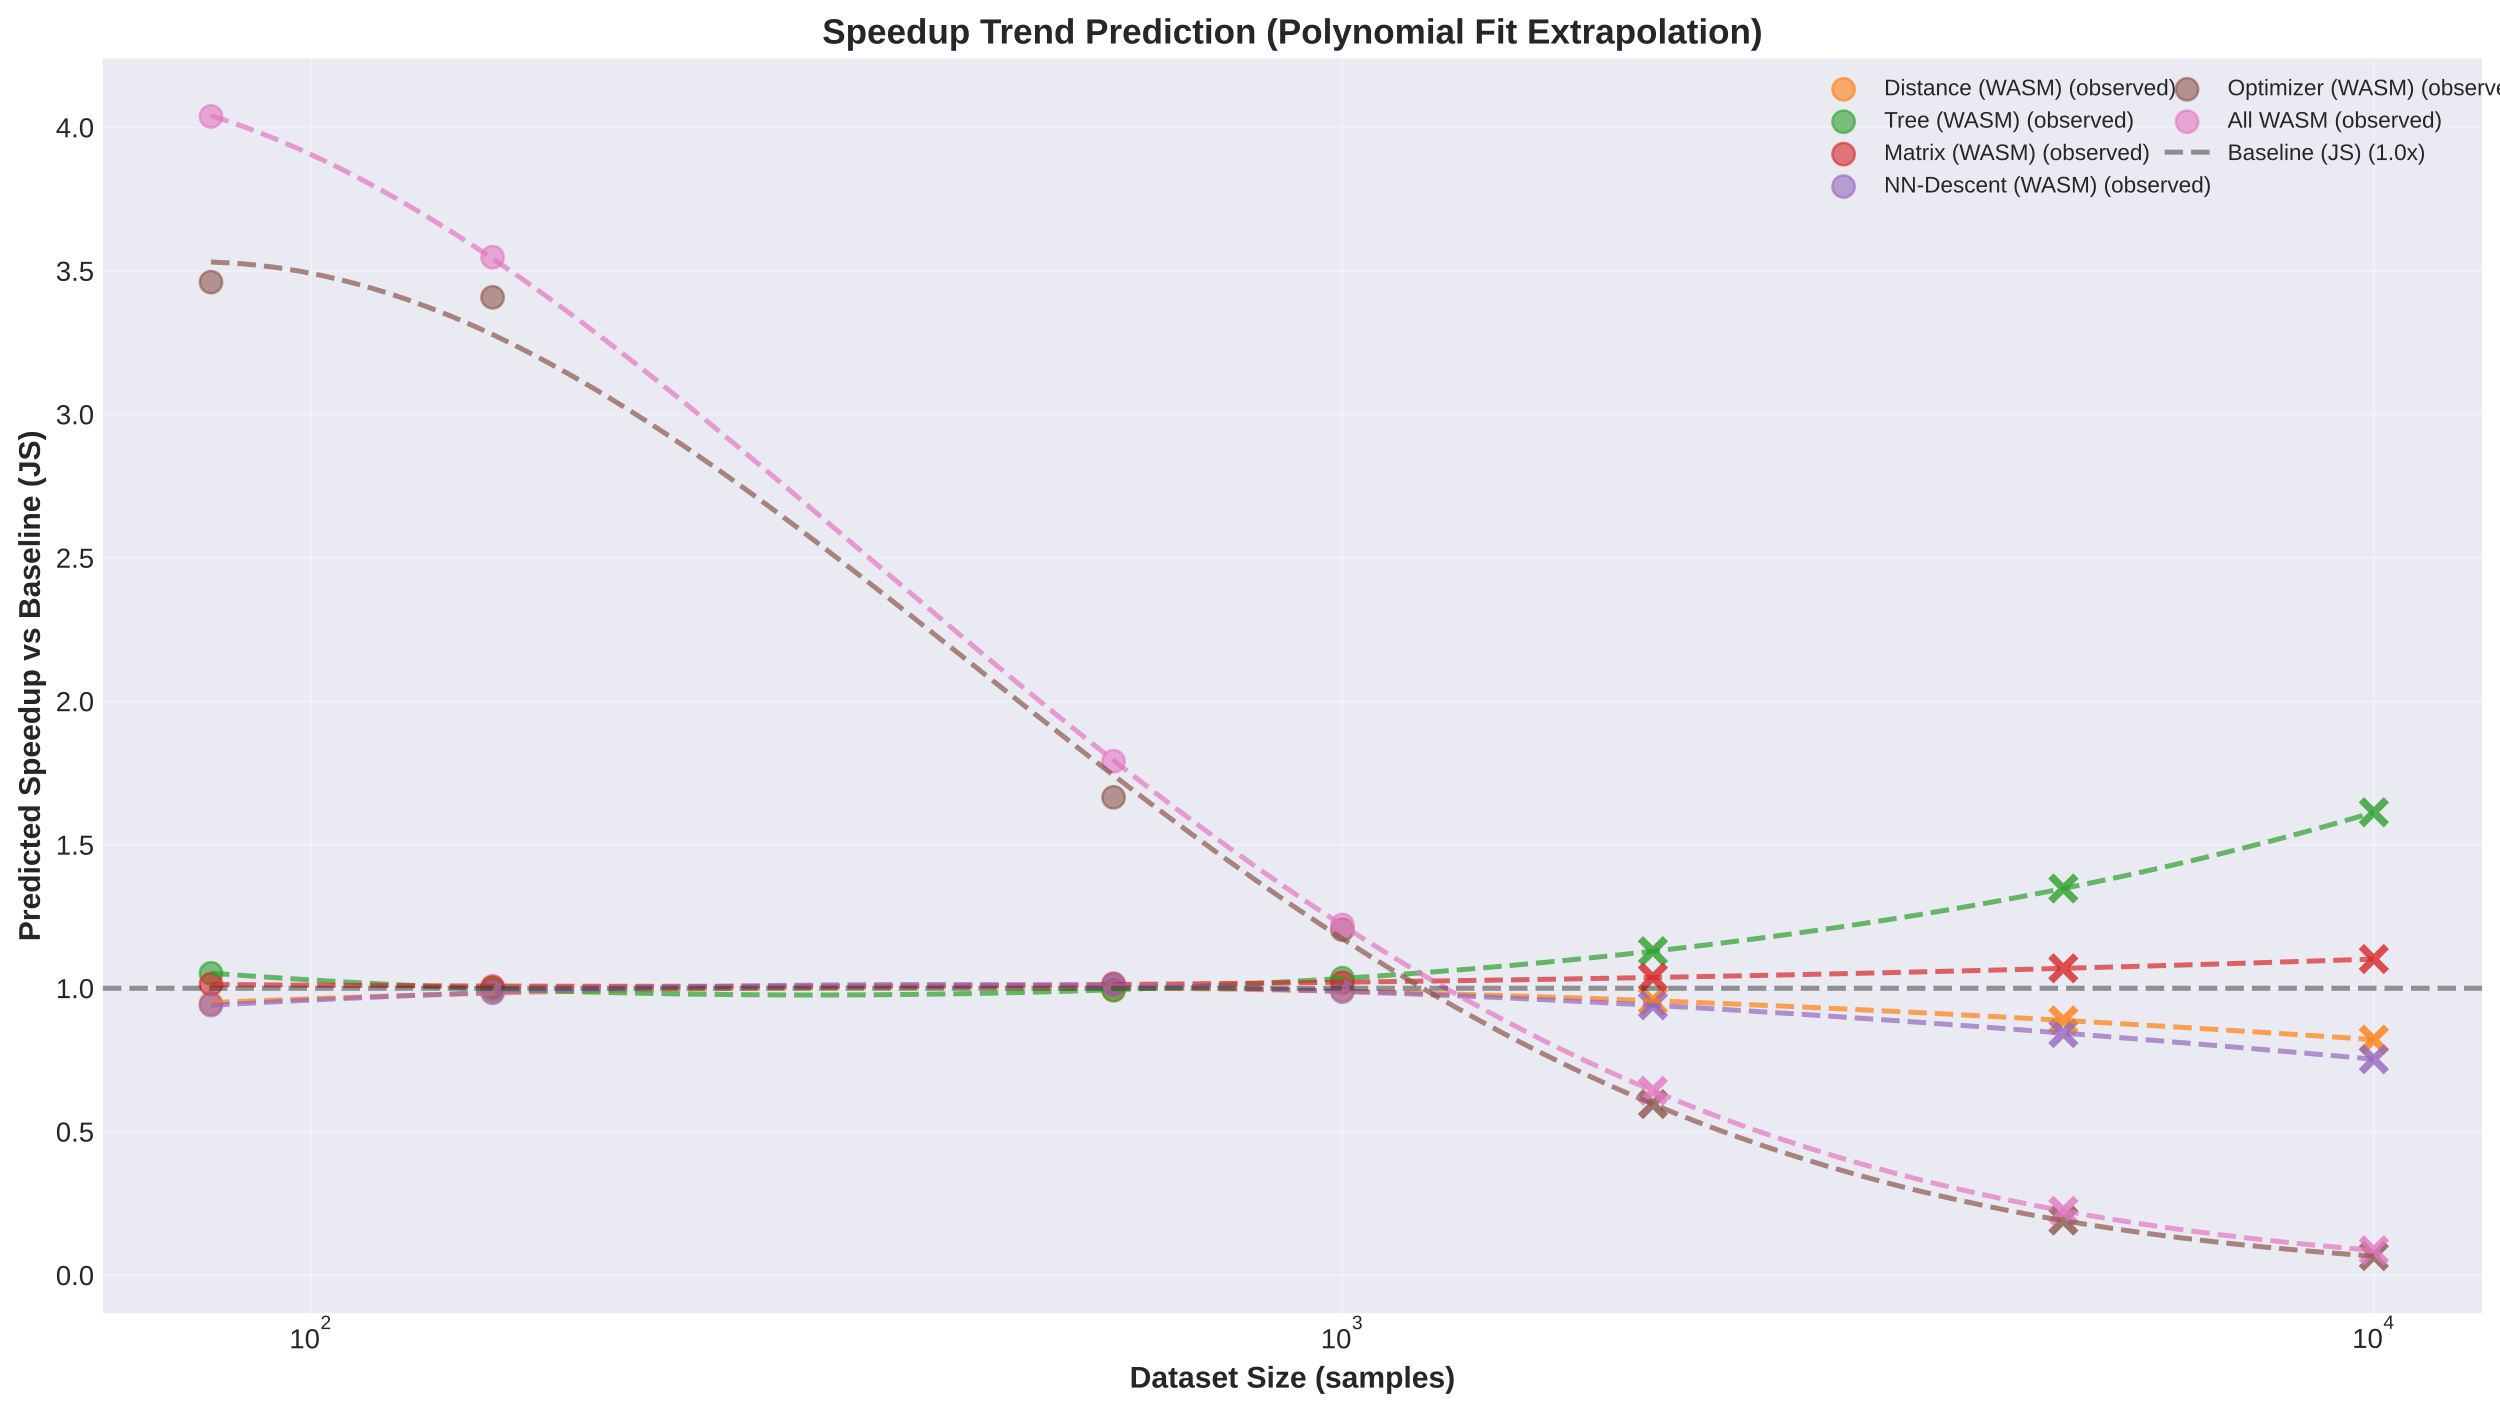
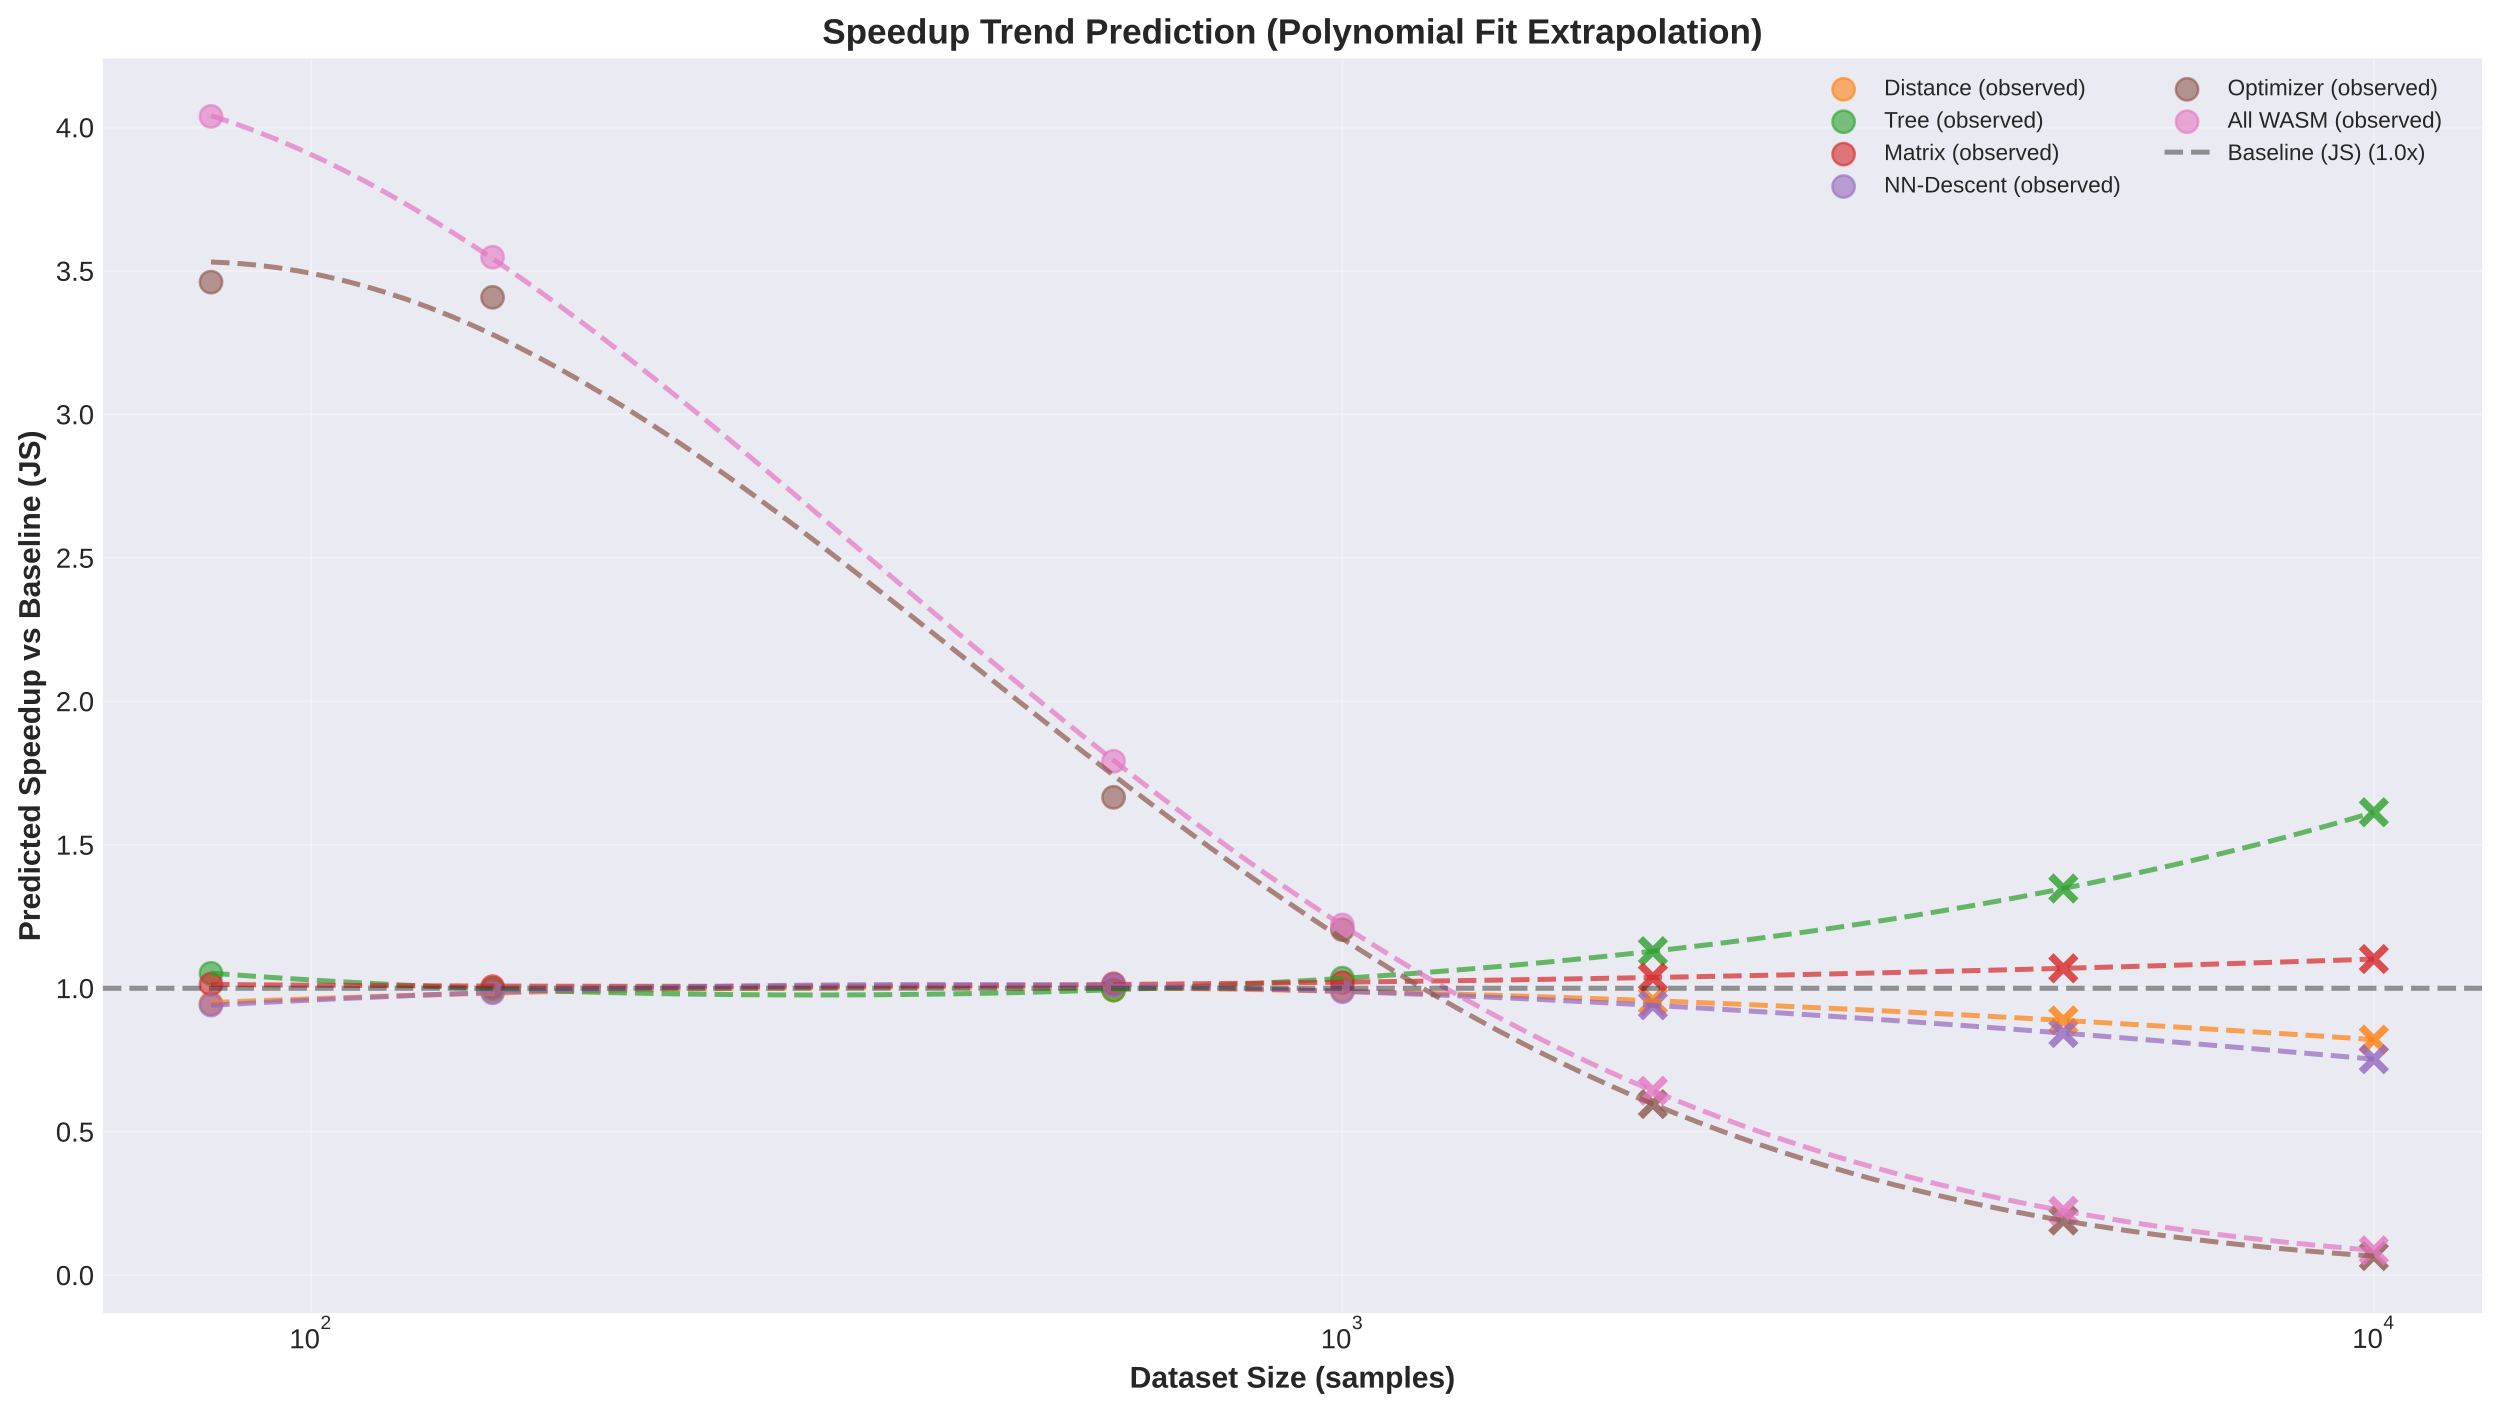
<svg xmlns="http://www.w3.org/2000/svg" xmlns:xlink="http://www.w3.org/1999/xlink" width="998.855pt" height="564.142pt" viewBox="0 0 998.855 564.142" version="1.1">
  <defs>
    <style type="text/css">*{stroke-linejoin: round; stroke-linecap: butt}</style>
  </defs>
  <g id="figure_1">
    <g id="patch_1">
      <path d="M 0 564.142  L 998.855 564.142  L 998.855 0  L 0 0  z " style="fill: #ffffff" />
    </g>
    <g id="axes_1">
      <g id="patch_2">
        <path d="M 41.094 524.65  L 991.655 524.65  L 991.655 23.392  L 41.094 23.392  z " style="fill: #eaeaf2" />
      </g>
      <g id="matplotlib.axis_1">
        <g id="xtick_1">
          <g id="line2d_1">
            <path d="M 124.238 524.65  L 124.238 23.392  " clip-path="url(#pc8024c5286)" style="fill: none; stroke: #ffffff; stroke-opacity: 0.3; stroke-width: 0.8; stroke-linecap: round" />
          </g>
          <g id="line2d_2" />
          <g id="text_1">
            <g style="fill: #262626" transform="translate(115.6032 539.4942)">
              <text>
                <tspan x="0" y="-0.799" style="font-size: 11px; font-family: 'Arial'; fill: #262626">1</tspan>
                <tspan x="6.118" y="-0.799" style="font-size: 11px; font-family: 'Arial'; fill: #262626">0</tspan>
                <tspan x="12.427" y="-8.466" style="font-size: 7.7px; font-family: 'Arial'; fill: #262626">2</tspan>
              </text>
            </g>
          </g>
        </g>
        <g id="xtick_2">
          <g id="line2d_3">
            <path d="M 536.343 524.65  L 536.343 23.392  " clip-path="url(#pc8024c5286)" style="fill: none; stroke: #ffffff; stroke-opacity: 0.3; stroke-width: 0.8; stroke-linecap: round" />
          </g>
          <g id="line2d_4" />
          <g id="text_2">
            <g style="fill: #262626" transform="translate(527.7079 539.4942)">
              <text>
                <tspan x="0" y="-0.799" style="font-size: 11px; font-family: 'Arial'; fill: #262626">1</tspan>
                <tspan x="6.118" y="-0.799" style="font-size: 11px; font-family: 'Arial'; fill: #262626">0</tspan>
                <tspan x="12.427" y="-8.466" style="font-size: 7.7px; font-family: 'Arial'; fill: #262626">3</tspan>
              </text>
            </g>
          </g>
        </g>
        <g id="xtick_3">
          <g id="line2d_5">
            <path d="M 948.448 524.65  L 948.448 23.392  " clip-path="url(#pc8024c5286)" style="fill: none; stroke: #ffffff; stroke-opacity: 0.3; stroke-width: 0.8; stroke-linecap: round" />
          </g>
          <g id="line2d_6" />
          <g id="text_3">
            <g style="fill: #262626" transform="translate(939.8127 539.3842)">
              <text>
                <tspan x="0" y="-0.821" style="font-size: 11px; font-family: 'Arial'; fill: #262626">1</tspan>
                <tspan x="6.118" y="-0.821" style="font-size: 11px; font-family: 'Arial'; fill: #262626">0</tspan>
                <tspan x="12.427" y="-8.488" style="font-size: 7.7px; font-family: 'Arial'; fill: #262626">4</tspan>
              </text>
            </g>
          </g>
        </g>
        <g id="xtick_4">
          <g id="line2d_7" />
        </g>
        <g id="xtick_5">
          <g id="line2d_8" />
        </g>
        <g id="xtick_6">
          <g id="line2d_9" />
        </g>
        <g id="xtick_7">
          <g id="line2d_10" />
        </g>
        <g id="xtick_8">
          <g id="line2d_11" />
        </g>
        <g id="xtick_9">
          <g id="line2d_12" />
        </g>
        <g id="xtick_10">
          <g id="line2d_13" />
        </g>
        <g id="xtick_11">
          <g id="line2d_14" />
        </g>
        <g id="xtick_12">
          <g id="line2d_15" />
        </g>
        <g id="xtick_13">
          <g id="line2d_16" />
        </g>
        <g id="xtick_14">
          <g id="line2d_17" />
        </g>
        <g id="xtick_15">
          <g id="line2d_18" />
        </g>
        <g id="xtick_16">
          <g id="line2d_19" />
        </g>
        <g id="xtick_17">
          <g id="line2d_20" />
        </g>
        <g id="xtick_18">
          <g id="line2d_21" />
        </g>
        <g id="xtick_19">
          <g id="line2d_22" />
        </g>
        <g id="xtick_20">
          <g id="line2d_23" />
        </g>
        <g id="xtick_21">
          <g id="line2d_24" />
        </g>
        <g id="xtick_22">
          <g id="line2d_25" />
        </g>
        <g id="text_4">
          <text style="font-weight: 700; font-size: 12px; font-family: 'Arial', 'Liberation Sans', 'DejaVu Sans', 'Bitstream Vera Sans', sans-serif; text-anchor: middle; fill: #262626" x="516.374" y="554.416" transform="rotate(-0 516.3744 554.4161)">Dataset Size (samples)</text>
        </g>
      </g>
      <g id="matplotlib.axis_2">
        <g id="ytick_1">
          <g id="line2d_26">
            <path d="M 41.094 509.496  L 991.655 509.496  " clip-path="url(#pc8024c5286)" style="fill: none; stroke: #ffffff; stroke-opacity: 0.3; stroke-width: 0.8; stroke-linecap: round" />
          </g>
          <g id="line2d_27" />
          <g id="text_5">
            <text style="font-size: 11px; font-family: 'Arial', 'Liberation Sans', 'DejaVu Sans', 'Bitstream Vera Sans', sans-serif; text-anchor: end; fill: #262626" x="37.594" y="513.432" transform="rotate(-0 37.59375 513.4325)">0.0</text>
          </g>
        </g>
        <g id="ytick_2">
          <g id="line2d_28">
            <path d="M 41.094 452.174  L 991.655 452.174  " clip-path="url(#pc8024c5286)" style="fill: none; stroke: #ffffff; stroke-opacity: 0.3; stroke-width: 0.8; stroke-linecap: round" />
          </g>
          <g id="line2d_29" />
          <g id="text_6">
            <text style="font-size: 11px; font-family: 'Arial', 'Liberation Sans', 'DejaVu Sans', 'Bitstream Vera Sans', sans-serif; text-anchor: end; fill: #262626" x="37.594" y="456.111" transform="rotate(-0 37.59375 456.1112)">0.5</text>
          </g>
        </g>
        <g id="ytick_3">
          <g id="line2d_30">
            <path d="M 41.094 394.853  L 991.655 394.853  " clip-path="url(#pc8024c5286)" style="fill: none; stroke: #ffffff; stroke-opacity: 0.3; stroke-width: 0.8; stroke-linecap: round" />
          </g>
          <g id="line2d_31" />
          <g id="text_7">
            <text style="font-size: 11px; font-family: 'Arial', 'Liberation Sans', 'DejaVu Sans', 'Bitstream Vera Sans', sans-serif; text-anchor: end; fill: #262626" x="37.594" y="398.79" transform="rotate(-0 37.59375 398.7898)">1.0</text>
          </g>
        </g>
        <g id="ytick_4">
          <g id="line2d_32">
            <path d="M 41.094 337.532  L 991.655 337.532  " clip-path="url(#pc8024c5286)" style="fill: none; stroke: #ffffff; stroke-opacity: 0.3; stroke-width: 0.8; stroke-linecap: round" />
          </g>
          <g id="line2d_33" />
          <g id="text_8">
            <text style="font-size: 11px; font-family: 'Arial', 'Liberation Sans', 'DejaVu Sans', 'Bitstream Vera Sans', sans-serif; text-anchor: end; fill: #262626" x="37.594" y="341.468" transform="rotate(-0 37.59375 341.4685)">1.5</text>
          </g>
        </g>
        <g id="ytick_5">
          <g id="line2d_34">
            <path d="M 41.094 280.21  L 991.655 280.21  " clip-path="url(#pc8024c5286)" style="fill: none; stroke: #ffffff; stroke-opacity: 0.3; stroke-width: 0.8; stroke-linecap: round" />
          </g>
          <g id="line2d_35" />
          <g id="text_9">
            <text style="font-size: 11px; font-family: 'Arial', 'Liberation Sans', 'DejaVu Sans', 'Bitstream Vera Sans', sans-serif; text-anchor: end; fill: #262626" x="37.594" y="284.147" transform="rotate(-0 37.59375 284.1472)">2.0</text>
          </g>
        </g>
        <g id="ytick_6">
          <g id="line2d_36">
            <path d="M 41.094 222.889  L 991.655 222.889  " clip-path="url(#pc8024c5286)" style="fill: none; stroke: #ffffff; stroke-opacity: 0.3; stroke-width: 0.8; stroke-linecap: round" />
          </g>
          <g id="line2d_37" />
          <g id="text_10">
            <text style="font-size: 11px; font-family: 'Arial', 'Liberation Sans', 'DejaVu Sans', 'Bitstream Vera Sans', sans-serif; text-anchor: end; fill: #262626" x="37.594" y="226.826" transform="rotate(-0 37.59375 226.8258)">2.5</text>
          </g>
        </g>
        <g id="ytick_7">
          <g id="line2d_38">
            <path d="M 41.094 165.568  L 991.655 165.568  " clip-path="url(#pc8024c5286)" style="fill: none; stroke: #ffffff; stroke-opacity: 0.3; stroke-width: 0.8; stroke-linecap: round" />
          </g>
          <g id="line2d_39" />
          <g id="text_11">
            <text style="font-size: 11px; font-family: 'Arial', 'Liberation Sans', 'DejaVu Sans', 'Bitstream Vera Sans', sans-serif; text-anchor: end; fill: #262626" x="37.594" y="169.505" transform="rotate(-0 37.59375 169.5045)">3.0</text>
          </g>
        </g>
        <g id="ytick_8">
          <g id="line2d_40">
            <path d="M 41.094 108.246  L 991.655 108.246  " clip-path="url(#pc8024c5286)" style="fill: none; stroke: #ffffff; stroke-opacity: 0.3; stroke-width: 0.8; stroke-linecap: round" />
          </g>
          <g id="line2d_41" />
          <g id="text_12">
            <text style="font-size: 11px; font-family: 'Arial', 'Liberation Sans', 'DejaVu Sans', 'Bitstream Vera Sans', sans-serif; text-anchor: end; fill: #262626" x="37.594" y="112.183" transform="rotate(-0 37.59375 112.1832)">3.5</text>
          </g>
        </g>
        <g id="ytick_9">
          <g id="line2d_42">
            <path d="M 41.094 50.925  L 991.655 50.925  " clip-path="url(#pc8024c5286)" style="fill: none; stroke: #ffffff; stroke-opacity: 0.3; stroke-width: 0.8; stroke-linecap: round" />
          </g>
          <g id="line2d_43" />
          <g id="text_13">
            <text style="font-size: 11px; font-family: 'Arial', 'Liberation Sans', 'DejaVu Sans', 'Bitstream Vera Sans', sans-serif; text-anchor: end; fill: #262626" x="37.594" y="54.862" transform="rotate(-0 37.59375 54.86186)">4.0</text>
          </g>
        </g>
        <g id="text_14">
          <text style="font-weight: 700; font-size: 12px; font-family: 'Arial', 'Liberation Sans', 'DejaVu Sans', 'Bitstream Vera Sans', sans-serif; text-anchor: middle; fill: #262626" x="15.936" y="274.021" transform="rotate(-90 15.93562 274.021)">Predicted Speedup vs Baseline (JS)</text>
        </g>
      </g>
      <g id="PathCollection_1">
        <defs>
          <path id="m5bdf2ed80e" d="M 0 4.472  C 1.186 4.472 2.324 4.001 3.162 3.162  C 4.001 2.324 4.472 1.186 4.472 0  C 4.472 -1.186 4.001 -2.324 3.162 -3.162  C 2.324 -4.001 1.186 -4.472 0 -4.472  C -1.186 -4.472 -2.324 -4.001 -3.162 -3.162  C -4.001 -2.324 -4.472 -1.186 -4.472 0  C -4.472 1.186 -4.001 2.324 -3.162 3.162  C -2.324 4.001 -1.186 4.472 0 4.472  z " style="stroke: #ff7f0e; stroke-opacity: 0.6" />
        </defs>
        <g clip-path="url(#pc8024c5286)">
          <use xlink:href="#m5bdf2ed80e" x="84.301" y="400.957" style="fill: #ff7f0e; fill-opacity: 0.6; stroke: #ff7f0e; stroke-opacity: 0.6" />
          <use xlink:href="#m5bdf2ed80e" x="196.806" y="395.995" style="fill: #ff7f0e; fill-opacity: 0.6; stroke: #ff7f0e; stroke-opacity: 0.6" />
          <use xlink:href="#m5bdf2ed80e" x="444.918" y="395.575" style="fill: #ff7f0e; fill-opacity: 0.6; stroke: #ff7f0e; stroke-opacity: 0.6" />
          <use xlink:href="#m5bdf2ed80e" x="536.343" y="395.53" style="fill: #ff7f0e; fill-opacity: 0.6; stroke: #ff7f0e; stroke-opacity: 0.6" />
        </g>
      </g>
      <g id="PathCollection_2">
        <defs>
          <path id="meba28fdb77" d="M -5 5  L 5 -5  M -5 -5  L 5 5  " style="stroke: #ff7f0e; stroke-opacity: 0.8; stroke-width: 3" />
        </defs>
        <g clip-path="url(#pc8024c5286)">
          <use xlink:href="#meba28fdb77" x="660.399" y="399.836" style="fill: #ff7f0e; fill-opacity: 0.8; stroke: #ff7f0e; stroke-opacity: 0.8; stroke-width: 3" />
          <use xlink:href="#meba28fdb77" x="824.392" y="407.685" style="fill: #ff7f0e; fill-opacity: 0.8; stroke: #ff7f0e; stroke-opacity: 0.8; stroke-width: 3" />
          <use xlink:href="#meba28fdb77" x="948.448" y="415.38" style="fill: #ff7f0e; fill-opacity: 0.8; stroke: #ff7f0e; stroke-opacity: 0.8; stroke-width: 3" />
        </g>
      </g>
      <g id="PathCollection_3">
        <defs>
          <path id="m80d39f1012" d="M 0 4.472  C 1.186 4.472 2.324 4.001 3.162 3.162  C 4.001 2.324 4.472 1.186 4.472 0  C 4.472 -1.186 4.001 -2.324 3.162 -3.162  C 2.324 -4.001 1.186 -4.472 0 -4.472  C -1.186 -4.472 -2.324 -4.001 -3.162 -3.162  C -4.001 -2.324 -4.472 -1.186 -4.472 0  C -4.472 1.186 -4.001 2.324 -3.162 3.162  C -2.324 4.001 -1.186 4.472 0 4.472  z " style="stroke: #2ca02c; stroke-opacity: 0.6" />
        </defs>
        <g clip-path="url(#pc8024c5286)">
          <use xlink:href="#m80d39f1012" x="84.301" y="388.882" style="fill: #2ca02c; fill-opacity: 0.6; stroke: #2ca02c; stroke-opacity: 0.6" />
          <use xlink:href="#m80d39f1012" x="196.806" y="394.987" style="fill: #2ca02c; fill-opacity: 0.6; stroke: #2ca02c; stroke-opacity: 0.6" />
          <use xlink:href="#m80d39f1012" x="444.918" y="395.592" style="fill: #2ca02c; fill-opacity: 0.6; stroke: #2ca02c; stroke-opacity: 0.6" />
          <use xlink:href="#m80d39f1012" x="536.343" y="390.8" style="fill: #2ca02c; fill-opacity: 0.6; stroke: #2ca02c; stroke-opacity: 0.6" />
        </g>
      </g>
      <g id="PathCollection_4">
        <defs>
          <path id="ma92d2beee7" d="M -5 5  L 5 -5  M -5 -5  L 5 5  " style="stroke: #2ca02c; stroke-opacity: 0.8; stroke-width: 3" />
        </defs>
        <g clip-path="url(#pc8024c5286)">
          <use xlink:href="#ma92d2beee7" x="660.399" y="380.037" style="fill: #2ca02c; fill-opacity: 0.8; stroke: #2ca02c; stroke-opacity: 0.8; stroke-width: 3" />
          <use xlink:href="#ma92d2beee7" x="824.392" y="354.997" style="fill: #2ca02c; fill-opacity: 0.8; stroke: #2ca02c; stroke-opacity: 0.8; stroke-width: 3" />
          <use xlink:href="#ma92d2beee7" x="948.448" y="324.537" style="fill: #2ca02c; fill-opacity: 0.8; stroke: #2ca02c; stroke-opacity: 0.8; stroke-width: 3" />
        </g>
      </g>
      <g id="PathCollection_5">
        <defs>
          <path id="m6572d2c0f2" d="M 0 4.472  C 1.186 4.472 2.324 4.001 3.162 3.162  C 4.001 2.324 4.472 1.186 4.472 0  C 4.472 -1.186 4.001 -2.324 3.162 -3.162  C 2.324 -4.001 1.186 -4.472 0 -4.472  C -1.186 -4.472 -2.324 -4.001 -3.162 -3.162  C -4.001 -2.324 -4.472 -1.186 -4.472 0  C -4.472 1.186 -4.001 2.324 -3.162 3.162  C -2.324 4.001 -1.186 4.472 0 4.472  z " style="stroke: #d62728; stroke-opacity: 0.6" />
        </defs>
        <g clip-path="url(#pc8024c5286)">
          <use xlink:href="#m6572d2c0f2" x="84.301" y="393.208" style="fill: #d62728; fill-opacity: 0.6; stroke: #d62728; stroke-opacity: 0.6" />
          <use xlink:href="#m6572d2c0f2" x="196.806" y="394.205" style="fill: #d62728; fill-opacity: 0.6; stroke: #d62728; stroke-opacity: 0.6" />
          <use xlink:href="#m6572d2c0f2" x="444.918" y="393.073" style="fill: #d62728; fill-opacity: 0.6; stroke: #d62728; stroke-opacity: 0.6" />
          <use xlink:href="#m6572d2c0f2" x="536.343" y="392.59" style="fill: #d62728; fill-opacity: 0.6; stroke: #d62728; stroke-opacity: 0.6" />
        </g>
      </g>
      <g id="PathCollection_6">
        <defs>
          <path id="m8586b30c77" d="M -5 5  L 5 -5  M -5 -5  L 5 5  " style="stroke: #d62728; stroke-opacity: 0.8; stroke-width: 3" />
        </defs>
        <g clip-path="url(#pc8024c5286)">
          <use xlink:href="#m8586b30c77" x="660.399" y="390.541" style="fill: #d62728; fill-opacity: 0.8; stroke: #d62728; stroke-opacity: 0.8; stroke-width: 3" />
          <use xlink:href="#m8586b30c77" x="824.392" y="386.886" style="fill: #d62728; fill-opacity: 0.8; stroke: #d62728; stroke-opacity: 0.8; stroke-width: 3" />
          <use xlink:href="#m8586b30c77" x="948.448" y="383.176" style="fill: #d62728; fill-opacity: 0.8; stroke: #d62728; stroke-opacity: 0.8; stroke-width: 3" />
        </g>
      </g>
      <g id="PathCollection_7">
        <defs>
          <path id="m5a417ddd2f" d="M 0 4.472  C 1.186 4.472 2.324 4.001 3.162 3.162  C 4.001 2.324 4.472 1.186 4.472 0  C 4.472 -1.186 4.001 -2.324 3.162 -3.162  C 2.324 -4.001 1.186 -4.472 0 -4.472  C -1.186 -4.472 -2.324 -4.001 -3.162 -3.162  C -4.001 -2.324 -4.472 -1.186 -4.472 0  C -4.472 1.186 -4.001 2.324 -3.162 3.162  C -2.324 4.001 -1.186 4.472 0 4.472  z " style="stroke: #9467bd; stroke-opacity: 0.6" />
        </defs>
        <g clip-path="url(#pc8024c5286)">
          <use xlink:href="#m5a417ddd2f" x="84.301" y="401.568" style="fill: #9467bd; fill-opacity: 0.6; stroke: #9467bd; stroke-opacity: 0.6" />
          <use xlink:href="#m5a417ddd2f" x="196.806" y="396.682" style="fill: #9467bd; fill-opacity: 0.6; stroke: #9467bd; stroke-opacity: 0.6" />
          <use xlink:href="#m5a417ddd2f" x="444.918" y="393.697" style="fill: #9467bd; fill-opacity: 0.6; stroke: #9467bd; stroke-opacity: 0.6" />
          <use xlink:href="#m5a417ddd2f" x="536.343" y="396.24" style="fill: #9467bd; fill-opacity: 0.6; stroke: #9467bd; stroke-opacity: 0.6" />
        </g>
      </g>
      <g id="PathCollection_8">
        <defs>
          <path id="m45337624ee" d="M -5 5  L 5 -5  M -5 -5  L 5 5  " style="stroke: #9467bd; stroke-opacity: 0.8; stroke-width: 3" />
        </defs>
        <g clip-path="url(#pc8024c5286)">
          <use xlink:href="#m45337624ee" x="660.399" y="401.673" style="fill: #9467bd; fill-opacity: 0.8; stroke: #9467bd; stroke-opacity: 0.8; stroke-width: 3" />
          <use xlink:href="#m45337624ee" x="824.392" y="412.772" style="fill: #9467bd; fill-opacity: 0.8; stroke: #9467bd; stroke-opacity: 0.8; stroke-width: 3" />
          <use xlink:href="#m45337624ee" x="948.448" y="423.205" style="fill: #9467bd; fill-opacity: 0.8; stroke: #9467bd; stroke-opacity: 0.8; stroke-width: 3" />
        </g>
      </g>
      <g id="PathCollection_9">
        <defs>
          <path id="m40ac963ca3" d="M 0 4.472  C 1.186 4.472 2.324 4.001 3.162 3.162  C 4.001 2.324 4.472 1.186 4.472 0  C 4.472 -1.186 4.001 -2.324 3.162 -3.162  C 2.324 -4.001 1.186 -4.472 0 -4.472  C -1.186 -4.472 -2.324 -4.001 -3.162 -3.162  C -4.001 -2.324 -4.472 -1.186 -4.472 0  C -4.472 1.186 -4.001 2.324 -3.162 3.162  C -2.324 4.001 -1.186 4.472 0 4.472  z " style="stroke: #8c564b; stroke-opacity: 0.6" />
        </defs>
        <g clip-path="url(#pc8024c5286)">
          <use xlink:href="#m40ac963ca3" x="84.301" y="112.721" style="fill: #8c564b; fill-opacity: 0.6; stroke: #8c564b; stroke-opacity: 0.6" />
          <use xlink:href="#m40ac963ca3" x="196.806" y="118.795" style="fill: #8c564b; fill-opacity: 0.6; stroke: #8c564b; stroke-opacity: 0.6" />
          <use xlink:href="#m40ac963ca3" x="444.918" y="318.565" style="fill: #8c564b; fill-opacity: 0.6; stroke: #8c564b; stroke-opacity: 0.6" />
          <use xlink:href="#m40ac963ca3" x="536.343" y="371.454" style="fill: #8c564b; fill-opacity: 0.6; stroke: #8c564b; stroke-opacity: 0.6" />
        </g>
      </g>
      <g id="PathCollection_10">
        <defs>
          <path id="mdcdbb8d186" d="M -5 5  L 5 -5  M -5 -5  L 5 5  " style="stroke: #8c564b; stroke-opacity: 0.8; stroke-width: 3" />
        </defs>
        <g clip-path="url(#pc8024c5286)">
          <use xlink:href="#mdcdbb8d186" x="660.399" y="441.142" style="fill: #8c564b; fill-opacity: 0.8; stroke: #8c564b; stroke-opacity: 0.8; stroke-width: 3" />
          <use xlink:href="#mdcdbb8d186" x="824.392" y="487.674" style="fill: #8c564b; fill-opacity: 0.8; stroke: #8c564b; stroke-opacity: 0.8; stroke-width: 3" />
          <use xlink:href="#mdcdbb8d186" x="948.448" y="501.866" style="fill: #8c564b; fill-opacity: 0.8; stroke: #8c564b; stroke-opacity: 0.8; stroke-width: 3" />
        </g>
      </g>
      <g id="PathCollection_11">
        <defs>
          <path id="med6f06ca85" d="M 0 4.472  C 1.186 4.472 2.324 4.001 3.162 3.162  C 4.001 2.324 4.472 1.186 4.472 0  C 4.472 -1.186 4.001 -2.324 3.162 -3.162  C 2.324 -4.001 1.186 -4.472 0 -4.472  C -1.186 -4.472 -2.324 -4.001 -3.162 -3.162  C -4.001 -2.324 -4.472 -1.186 -4.472 0  C -4.472 1.186 -4.001 2.324 -3.162 3.162  C -2.324 4.001 -1.186 4.472 0 4.472  z " style="stroke: #e377c2; stroke-opacity: 0.6" />
        </defs>
        <g clip-path="url(#pc8024c5286)">
          <use xlink:href="#med6f06ca85" x="84.301" y="46.516" style="fill: #e377c2; fill-opacity: 0.6; stroke: #e377c2; stroke-opacity: 0.6" />
          <use xlink:href="#med6f06ca85" x="196.806" y="102.751" style="fill: #e377c2; fill-opacity: 0.6; stroke: #e377c2; stroke-opacity: 0.6" />
          <use xlink:href="#med6f06ca85" x="444.918" y="304.154" style="fill: #e377c2; fill-opacity: 0.6; stroke: #e377c2; stroke-opacity: 0.6" />
          <use xlink:href="#med6f06ca85" x="536.343" y="369.558" style="fill: #e377c2; fill-opacity: 0.6; stroke: #e377c2; stroke-opacity: 0.6" />
        </g>
      </g>
      <g id="PathCollection_12">
        <defs>
          <path id="m58df17bee5" d="M -5 5  L 5 -5  M -5 -5  L 5 5  " style="stroke: #e377c2; stroke-opacity: 0.8; stroke-width: 3" />
        </defs>
        <g clip-path="url(#pc8024c5286)">
          <use xlink:href="#m58df17bee5" x="660.399" y="435.81" style="fill: #e377c2; fill-opacity: 0.8; stroke: #e377c2; stroke-opacity: 0.8; stroke-width: 3" />
          <use xlink:href="#m58df17bee5" x="824.392" y="483.776" style="fill: #e377c2; fill-opacity: 0.8; stroke: #e377c2; stroke-opacity: 0.8; stroke-width: 3" />
          <use xlink:href="#m58df17bee5" x="948.448" y="499.569" style="fill: #e377c2; fill-opacity: 0.8; stroke: #e377c2; stroke-opacity: 0.8; stroke-width: 3" />
        </g>
      </g>
      <g id="line2d_44">
        <path d="M 84.301 400.561  L 93.03 400.211  L 101.759 399.871  L 110.487 399.54  L 119.216 399.218  L 127.945 398.906  L 136.674 398.604  L 145.402 398.311  L 154.131 398.028  L 162.86 397.756  L 171.589 397.493  L 180.317 397.241  L 189.046 396.998  L 197.775 396.766  L 206.504 396.545  L 215.232 396.333  L 223.961 396.132  L 232.69 395.942  L 241.419 395.762  L 250.147 395.593  L 258.876 395.434  L 267.605 395.286  L 276.334 395.149  L 285.062 395.023  L 293.791 394.907  L 302.52 394.803  L 311.249 394.709  L 319.977 394.626  L 328.706 394.554  L 337.435 394.493  L 346.164 394.443  L 354.892 394.404  L 363.621 394.376  L 372.35 394.358  L 381.079 394.352  L 389.807 394.357  L 398.536 394.373  L 407.265 394.4  L 415.994 394.438  L 424.722 394.487  L 433.451 394.547  L 442.18 394.618  L 450.909 394.7  L 459.637 394.792  L 468.366 394.896  L 477.095 395.01  L 485.824 395.136  L 494.552 395.272  L 503.281 395.418  L 512.01 395.576  L 520.739 395.744  L 529.468 395.923  L 538.196 396.112  L 546.925 396.312  L 555.654 396.522  L 564.383 396.743  L 573.111 396.974  L 581.84 397.215  L 590.569 397.466  L 599.298 397.728  L 608.026 398  L 616.755 398.281  L 625.484 398.573  L 634.213 398.874  L 642.941 399.185  L 651.67 399.506  L 660.399 399.836  L 669.128 400.176  L 677.856 400.525  L 686.585 400.883  L 695.314 401.25  L 704.043 401.627  L 712.771 402.012  L 721.5 402.407  L 730.229 402.81  L 738.958 403.222  L 747.686 403.642  L 756.415 404.071  L 765.144 404.508  L 773.873 404.953  L 782.601 405.406  L 791.33 405.868  L 800.059 406.337  L 808.788 406.813  L 817.516 407.298  L 826.245 407.79  L 834.974 408.289  L 843.703 408.795  L 852.431 409.308  L 861.16 409.828  L 869.889 410.355  L 878.618 410.889  L 887.346 411.429  L 896.075 411.976  L 904.804 412.528  L 913.533 413.087  L 922.261 413.652  L 930.99 414.222  L 939.719 414.799  L 948.448 415.38  " clip-path="url(#pc8024c5286)" style="fill: none; stroke-dasharray: 7.4,3.2; stroke-dashoffset: 0; stroke: #ff7f0e; stroke-opacity: 0.7; stroke-width: 2" />
      </g>
      <g id="line2d_45">
        <path d="M 84.301 388.809  L 93.03 389.452  L 101.759 390.067  L 110.487 390.656  L 119.216 391.219  L 127.945 391.756  L 136.674 392.267  L 145.402 392.753  L 154.131 393.215  L 162.86 393.651  L 171.589 394.063  L 180.317 394.451  L 189.046 394.816  L 197.775 395.156  L 206.504 395.473  L 215.232 395.767  L 223.961 396.038  L 232.69 396.286  L 241.419 396.511  L 250.147 396.713  L 258.876 396.893  L 267.605 397.05  L 276.334 397.185  L 285.062 397.298  L 293.791 397.389  L 302.52 397.457  L 311.249 397.503  L 319.977 397.528  L 328.706 397.53  L 337.435 397.51  L 346.164 397.468  L 354.892 397.404  L 363.621 397.318  L 372.35 397.21  L 381.079 397.079  L 389.807 396.927  L 398.536 396.751  L 407.265 396.554  L 415.994 396.333  L 424.722 396.09  L 433.451 395.824  L 442.18 395.535  L 450.909 395.223  L 459.637 394.887  L 468.366 394.527  L 477.095 394.144  L 485.824 393.737  L 494.552 393.305  L 503.281 392.849  L 512.01 392.368  L 520.739 391.862  L 529.468 391.33  L 538.196 390.773  L 546.925 390.189  L 555.654 389.579  L 564.383 388.942  L 573.111 388.278  L 581.84 387.586  L 590.569 386.866  L 599.298 386.118  L 608.026 385.34  L 616.755 384.533  L 625.484 383.696  L 634.213 382.829  L 642.941 381.93  L 651.67 381  L 660.399 380.037  L 669.128 379.042  L 677.856 378.013  L 686.585 376.949  L 695.314 375.851  L 704.043 374.717  L 712.771 373.547  L 721.5 372.34  L 730.229 371.094  L 738.958 369.81  L 747.686 368.486  L 756.415 367.122  L 765.144 365.716  L 773.873 364.268  L 782.601 362.776  L 791.33 361.239  L 800.059 359.657  L 808.788 358.028  L 817.516 356.352  L 826.245 354.626  L 834.974 352.85  L 843.703 351.023  L 852.431 349.142  L 861.16 347.208  L 869.889 345.217  L 878.618 343.17  L 887.346 341.064  L 896.075 338.897  L 904.804 336.669  L 913.533 334.377  L 922.261 332.019  L 930.99 329.595  L 939.719 327.102  L 948.448 324.537  " clip-path="url(#pc8024c5286)" style="fill: none; stroke-dasharray: 7.4,3.2; stroke-dashoffset: 0; stroke: #2ca02c; stroke-opacity: 0.7; stroke-width: 2" />
      </g>
      <g id="line2d_46">
        <path d="M 84.301 393.333  L 93.03 393.403  L 101.759 393.469  L 110.487 393.531  L 119.216 393.591  L 127.945 393.646  L 136.674 393.699  L 145.402 393.747  L 154.131 393.793  L 162.86 393.835  L 171.589 393.873  L 180.317 393.909  L 189.046 393.94  L 197.775 393.969  L 206.504 393.993  L 215.232 394.015  L 223.961 394.033  L 232.69 394.048  L 241.419 394.059  L 250.147 394.067  L 258.876 394.071  L 267.605 394.072  L 276.334 394.07  L 285.062 394.064  L 293.791 394.055  L 302.52 394.042  L 311.249 394.026  L 319.977 394.007  L 328.706 393.984  L 337.435 393.958  L 346.164 393.928  L 354.892 393.895  L 363.621 393.858  L 372.35 393.818  L 381.079 393.775  L 389.807 393.728  L 398.536 393.678  L 407.265 393.624  L 415.994 393.567  L 424.722 393.507  L 433.451 393.443  L 442.18 393.375  L 450.909 393.304  L 459.637 393.23  L 468.366 393.152  L 477.095 393.071  L 485.824 392.986  L 494.552 392.897  L 503.281 392.806  L 512.01 392.71  L 520.739 392.611  L 529.468 392.509  L 538.196 392.403  L 546.925 392.293  L 555.654 392.18  L 564.383 392.063  L 573.111 391.943  L 581.84 391.819  L 590.569 391.692  L 599.298 391.561  L 608.026 391.426  L 616.755 391.288  L 625.484 391.146  L 634.213 391  L 642.941 390.85  L 651.67 390.697  L 660.399 390.541  L 669.128 390.38  L 677.856 390.216  L 686.585 390.048  L 695.314 389.876  L 704.043 389.701  L 712.771 389.521  L 721.5 389.338  L 730.229 389.151  L 738.958 388.961  L 747.686 388.766  L 756.415 388.567  L 765.144 388.365  L 773.873 388.158  L 782.601 387.948  L 791.33 387.734  L 800.059 387.516  L 808.788 387.293  L 817.516 387.067  L 826.245 386.837  L 834.974 386.603  L 843.703 386.364  L 852.431 386.122  L 861.16 385.875  L 869.889 385.624  L 878.618 385.369  L 887.346 385.11  L 896.075 384.847  L 904.804 384.579  L 913.533 384.307  L 922.261 384.031  L 930.99 383.75  L 939.719 383.466  L 948.448 383.176  " clip-path="url(#pc8024c5286)" style="fill: none; stroke-dasharray: 7.4,3.2; stroke-dashoffset: 0; stroke: #d62728; stroke-opacity: 0.7; stroke-width: 2" />
      </g>
      <g id="line2d_47">
        <path d="M 84.301 401.655  L 93.03 401.176  L 101.759 400.71  L 110.487 400.257  L 119.216 399.817  L 127.945 399.391  L 136.674 398.977  L 145.402 398.578  L 154.131 398.192  L 162.86 397.82  L 171.589 397.462  L 180.317 397.118  L 189.046 396.788  L 197.775 396.473  L 206.504 396.173  L 215.232 395.887  L 223.961 395.616  L 232.69 395.36  L 241.419 395.119  L 250.147 394.892  L 258.876 394.682  L 267.605 394.486  L 276.334 394.306  L 285.062 394.141  L 293.791 393.992  L 302.52 393.859  L 311.249 393.741  L 319.977 393.638  L 328.706 393.552  L 337.435 393.481  L 346.164 393.426  L 354.892 393.387  L 363.621 393.363  L 372.35 393.355  L 381.079 393.364  L 389.807 393.388  L 398.536 393.428  L 407.265 393.483  L 415.994 393.555  L 424.722 393.642  L 433.451 393.745  L 442.18 393.863  L 450.909 393.998  L 459.637 394.147  L 468.366 394.313  L 477.095 394.493  L 485.824 394.69  L 494.552 394.901  L 503.281 395.128  L 512.01 395.369  L 520.739 395.626  L 529.468 395.898  L 538.196 396.184  L 546.925 396.485  L 555.654 396.801  L 564.383 397.131  L 573.111 397.475  L 581.84 397.834  L 590.569 398.207  L 599.298 398.593  L 608.026 398.993  L 616.755 399.407  L 625.484 399.834  L 634.213 400.275  L 642.941 400.728  L 651.67 401.194  L 660.399 401.673  L 669.128 402.165  L 677.856 402.669  L 686.585 403.185  L 695.314 403.713  L 704.043 404.252  L 712.771 404.804  L 721.5 405.366  L 730.229 405.94  L 738.958 406.524  L 747.686 407.119  L 756.415 407.725  L 765.144 408.341  L 773.873 408.966  L 782.601 409.602  L 791.33 410.247  L 800.059 410.901  L 808.788 411.565  L 817.516 412.237  L 826.245 412.917  L 834.974 413.606  L 843.703 414.303  L 852.431 415.008  L 861.16 415.721  L 869.889 416.44  L 878.618 417.167  L 887.346 417.901  L 896.075 418.641  L 904.804 419.387  L 913.533 420.14  L 922.261 420.898  L 930.99 421.662  L 939.719 422.431  L 948.448 423.205  " clip-path="url(#pc8024c5286)" style="fill: none; stroke-dasharray: 7.4,3.2; stroke-dashoffset: 0; stroke: #9467bd; stroke-opacity: 0.7; stroke-width: 2" />
      </g>
      <g id="line2d_48">
        <path d="M 84.301 104.685  L 93.03 105.098  L 101.759 105.832  L 110.487 106.887  L 119.216 108.259  L 127.945 109.945  L 136.674 111.941  L 145.402 114.243  L 154.131 116.845  L 162.86 119.741  L 171.589 122.924  L 180.317 126.387  L 189.046 130.122  L 197.775 134.12  L 206.504 138.372  L 215.232 142.869  L 223.961 147.6  L 232.69 152.554  L 241.419 157.722  L 250.147 163.091  L 258.876 168.651  L 267.605 174.389  L 276.334 180.292  L 285.062 186.35  L 293.791 192.55  L 302.52 198.878  L 311.249 205.323  L 319.977 211.871  L 328.706 218.511  L 337.435 225.23  L 346.164 232.015  L 354.892 238.854  L 363.621 245.735  L 372.35 252.646  L 381.079 259.575  L 389.807 266.512  L 398.536 273.444  L 407.265 280.361  L 415.994 287.253  L 424.722 294.11  L 433.451 300.922  L 442.18 307.679  L 450.909 314.373  L 459.637 320.996  L 468.366 327.539  L 477.095 333.995  L 485.824 340.357  L 494.552 346.618  L 503.281 352.773  L 512.01 358.815  L 520.739 364.74  L 529.468 370.543  L 538.196 376.219  L 546.925 381.766  L 555.654 387.179  L 564.383 392.457  L 573.111 397.596  L 581.84 402.595  L 590.569 407.452  L 599.298 412.165  L 608.026 416.736  L 616.755 421.162  L 625.484 425.444  L 634.213 429.582  L 642.941 433.577  L 651.67 437.43  L 660.399 441.142  L 669.128 444.714  L 677.856 448.149  L 686.585 451.448  L 695.314 454.613  L 704.043 457.647  L 712.771 460.552  L 721.5 463.332  L 730.229 465.988  L 738.958 468.524  L 747.686 470.943  L 756.415 473.249  L 765.144 475.443  L 773.873 477.53  L 782.601 479.514  L 791.33 481.396  L 800.059 483.182  L 808.788 484.873  L 817.516 486.474  L 826.245 487.989  L 834.974 489.419  L 843.703 490.77  L 852.431 492.043  L 861.16 493.243  L 869.889 494.373  L 878.618 495.435  L 887.346 496.433  L 896.075 497.37  L 904.804 498.249  L 913.533 499.072  L 922.261 499.843  L 930.99 500.563  L 939.719 501.237  L 948.448 501.866  " clip-path="url(#pc8024c5286)" style="fill: none; stroke-dasharray: 7.4,3.2; stroke-dashoffset: 0; stroke: #8c564b; stroke-opacity: 0.7; stroke-width: 2" />
      </g>
      <g id="line2d_49">
        <path d="M 84.301 46.176  L 93.03 49.07  L 101.759 52.249  L 110.487 55.708  L 119.216 59.44  L 127.945 63.437  L 136.674 67.693  L 145.402 72.199  L 154.131 76.946  L 162.86 81.926  L 171.589 87.13  L 180.317 92.547  L 189.046 98.168  L 197.775 103.983  L 206.504 109.981  L 215.232 116.152  L 223.961 122.484  L 232.69 128.968  L 241.419 135.592  L 250.147 142.344  L 258.876 149.214  L 267.605 156.19  L 276.334 163.261  L 285.062 170.416  L 293.791 177.643  L 302.52 184.933  L 311.249 192.273  L 319.977 199.652  L 328.706 207.062  L 337.435 214.49  L 346.164 221.927  L 354.892 229.362  L 363.621 236.787  L 372.35 244.191  L 381.079 251.565  L 389.807 258.901  L 398.536 266.19  L 407.265 273.424  L 415.994 280.595  L 424.722 287.696  L 433.451 294.719  L 442.18 301.658  L 450.909 308.506  L 459.637 315.258  L 468.366 321.907  L 477.095 328.45  L 485.824 334.88  L 494.552 341.193  L 503.281 347.386  L 512.01 353.455  L 520.739 359.397  L 529.468 365.208  L 538.196 370.886  L 546.925 376.429  L 555.654 381.836  L 564.383 387.104  L 573.111 392.232  L 581.84 397.221  L 590.569 402.068  L 599.298 406.775  L 608.026 411.34  L 616.755 415.765  L 625.484 420.05  L 634.213 424.196  L 642.941 428.203  L 651.67 432.074  L 660.399 435.81  L 669.128 439.411  L 677.856 442.881  L 686.585 446.222  L 695.314 449.434  L 704.043 452.522  L 712.771 455.486  L 721.5 458.331  L 730.229 461.057  L 738.958 463.669  L 747.686 466.169  L 756.415 468.56  L 765.144 470.844  L 773.873 473.025  L 782.601 475.106  L 791.33 477.09  L 800.059 478.98  L 808.788 480.778  L 817.516 482.489  L 826.245 484.114  L 834.974 485.658  L 843.703 487.122  L 852.431 488.511  L 861.16 489.826  L 869.889 491.071  L 878.618 492.249  L 887.346 493.362  L 896.075 494.414  L 904.804 495.406  L 913.533 496.342  L 922.261 497.223  L 930.99 498.053  L 939.719 498.835  L 948.448 499.569  " clip-path="url(#pc8024c5286)" style="fill: none; stroke-dasharray: 7.4,3.2; stroke-dashoffset: 0; stroke: #e377c2; stroke-opacity: 0.7; stroke-width: 2" />
      </g>
      <g id="line2d_50">
        <path d="M 41.094 394.853  L 991.655 394.853  " clip-path="url(#pc8024c5286)" style="fill: none; stroke-dasharray: 7.4,3.2; stroke-dashoffset: 0; stroke: #333333; stroke-opacity: 0.5; stroke-width: 2" />
      </g>
      <g id="patch_3">
        <path d="M 41.094 524.65  L 41.094 23.392  " style="fill: none" />
      </g>
      <g id="patch_4">
        <path d="M 991.655 524.65  L 991.655 23.392  " style="fill: none" />
      </g>
      <g id="patch_5">
        <path d="M 41.094 524.65  L 991.655 524.65  " style="fill: none" />
      </g>
      <g id="patch_6">
        <path d="M 41.094 23.392  L 991.655 23.392  " style="fill: none" />
      </g>
      <g id="text_15">
        <text style="font-weight: 700; font-size: 14px; font-family: 'Arial', 'Liberation Sans', 'DejaVu Sans', 'Bitstream Vera Sans', sans-serif; text-anchor: middle; fill: #262626" x="516.374" y="17.392" transform="rotate(-0 516.3744 17.39156)">Speedup Trend Prediction (Polynomial Fit Extrapolation)</text>
      </g>
      <g id="legend_1">
        <g id="PathCollection_13">
          <g>
            <use xlink:href="#m5bdf2ed80e" x="736.595" y="35.686" style="fill: #ff7f0e; fill-opacity: 0.6; stroke: #ff7f0e; stroke-opacity: 0.6" />
          </g>
        </g>
        <g id="text_16">
-           <text style="font-size: 9px; font-family: 'Arial', 'Liberation Sans', 'DejaVu Sans', 'Bitstream Vera Sans', sans-serif; text-anchor: start; fill: #262626" x="752.795" y="38.049" transform="rotate(-0 752.795 38.04891)">Distance (WASM) (observed)</text>
+           <text style="font-size: 9px; font-family: 'Arial', 'Liberation Sans', 'DejaVu Sans', 'Bitstream Vera Sans', sans-serif; text-anchor: start; fill: #262626" x="752.795" y="38.049" transform="rotate(-0 752.795 38.04891)">Distance (observed)</text>
        </g>
        <g id="PathCollection_14">
          <g>
            <use xlink:href="#m80d39f1012" x="736.595" y="48.632" style="fill: #2ca02c; fill-opacity: 0.6; stroke: #2ca02c; stroke-opacity: 0.6" />
          </g>
        </g>
        <g id="text_17">
-           <text style="font-size: 9px; font-family: 'Arial', 'Liberation Sans', 'DejaVu Sans', 'Bitstream Vera Sans', sans-serif; text-anchor: start; fill: #262626" x="752.795" y="50.995" transform="rotate(-0 752.795 50.99484)">Tree (WASM) (observed)</text>
+           <text style="font-size: 9px; font-family: 'Arial', 'Liberation Sans', 'DejaVu Sans', 'Bitstream Vera Sans', sans-serif; text-anchor: start; fill: #262626" x="752.795" y="50.995" transform="rotate(-0 752.795 50.99484)">Tree (observed)</text>
        </g>
        <g id="PathCollection_15">
          <g>
            <use xlink:href="#m6572d2c0f2" x="736.595" y="61.578" style="fill: #d62728; fill-opacity: 0.6; stroke: #d62728; stroke-opacity: 0.6" />
          </g>
        </g>
        <g id="text_18">
-           <text style="font-size: 9px; font-family: 'Arial', 'Liberation Sans', 'DejaVu Sans', 'Bitstream Vera Sans', sans-serif; text-anchor: start; fill: #262626" x="752.795" y="63.941" transform="rotate(-0 752.795 63.94078)">Matrix (WASM) (observed)</text>
+           <text style="font-size: 9px; font-family: 'Arial', 'Liberation Sans', 'DejaVu Sans', 'Bitstream Vera Sans', sans-serif; text-anchor: start; fill: #262626" x="752.795" y="63.941" transform="rotate(-0 752.795 63.94078)">Matrix (observed)</text>
        </g>
        <g id="PathCollection_16">
          <g>
            <use xlink:href="#m5a417ddd2f" x="736.595" y="74.524" style="fill: #9467bd; fill-opacity: 0.6; stroke: #9467bd; stroke-opacity: 0.6" />
          </g>
        </g>
        <g id="text_19">
-           <text style="font-size: 9px; font-family: 'Arial', 'Liberation Sans', 'DejaVu Sans', 'Bitstream Vera Sans', sans-serif; text-anchor: start; fill: #262626" x="752.795" y="76.887" transform="rotate(-0 752.795 76.88672)">NN-Descent (WASM) (observed)</text>
+           <text style="font-size: 9px; font-family: 'Arial', 'Liberation Sans', 'DejaVu Sans', 'Bitstream Vera Sans', sans-serif; text-anchor: start; fill: #262626" x="752.795" y="76.887" transform="rotate(-0 752.795 76.88672)">NN-Descent (observed)</text>
        </g>
        <g id="PathCollection_17">
          <g>
            <use xlink:href="#m40ac963ca3" x="873.824" y="35.686" style="fill: #8c564b; fill-opacity: 0.6; stroke: #8c564b; stroke-opacity: 0.6" />
          </g>
        </g>
        <g id="text_20">
-           <text style="font-size: 9px; font-family: 'Arial', 'Liberation Sans', 'DejaVu Sans', 'Bitstream Vera Sans', sans-serif; text-anchor: start; fill: #262626" x="890.024" y="38.049" transform="rotate(-0 890.0239 38.04891)">Optimizer (WASM) (observed)</text>
+           <text style="font-size: 9px; font-family: 'Arial', 'Liberation Sans', 'DejaVu Sans', 'Bitstream Vera Sans', sans-serif; text-anchor: start; fill: #262626" x="890.024" y="38.049" transform="rotate(-0 890.0239 38.04891)">Optimizer (observed)</text>
        </g>
        <g id="PathCollection_18">
          <g>
            <use xlink:href="#med6f06ca85" x="873.824" y="48.632" style="fill: #e377c2; fill-opacity: 0.6; stroke: #e377c2; stroke-opacity: 0.6" />
          </g>
        </g>
        <g id="text_21">
          <text style="font-size: 9px; font-family: 'Arial', 'Liberation Sans', 'DejaVu Sans', 'Bitstream Vera Sans', sans-serif; text-anchor: start; fill: #262626" x="890.024" y="50.995" transform="rotate(-0 890.0239 50.99484)">All WASM (observed)</text>
        </g>
        <g id="line2d_51">
          <path d="M 864.824 60.791  L 873.824 60.791  L 882.824 60.791  " style="fill: none; stroke-dasharray: 7.4,3.2; stroke-dashoffset: 0; stroke: #333333; stroke-opacity: 0.5; stroke-width: 2" />
        </g>
        <g id="text_22">
          <text style="font-size: 9px; font-family: 'Arial', 'Liberation Sans', 'DejaVu Sans', 'Bitstream Vera Sans', sans-serif; text-anchor: start; fill: #262626" x="890.024" y="63.941" transform="rotate(-0 890.0239 63.94078)">Baseline (JS) (1.0x)</text>
        </g>
      </g>
    </g>
  </g>
  <defs>
    <clipPath id="pc8024c5286">
      <rect x="41.094" y="23.392" width="950.561" height="501.259" />
    </clipPath>
  </defs>
</svg>
